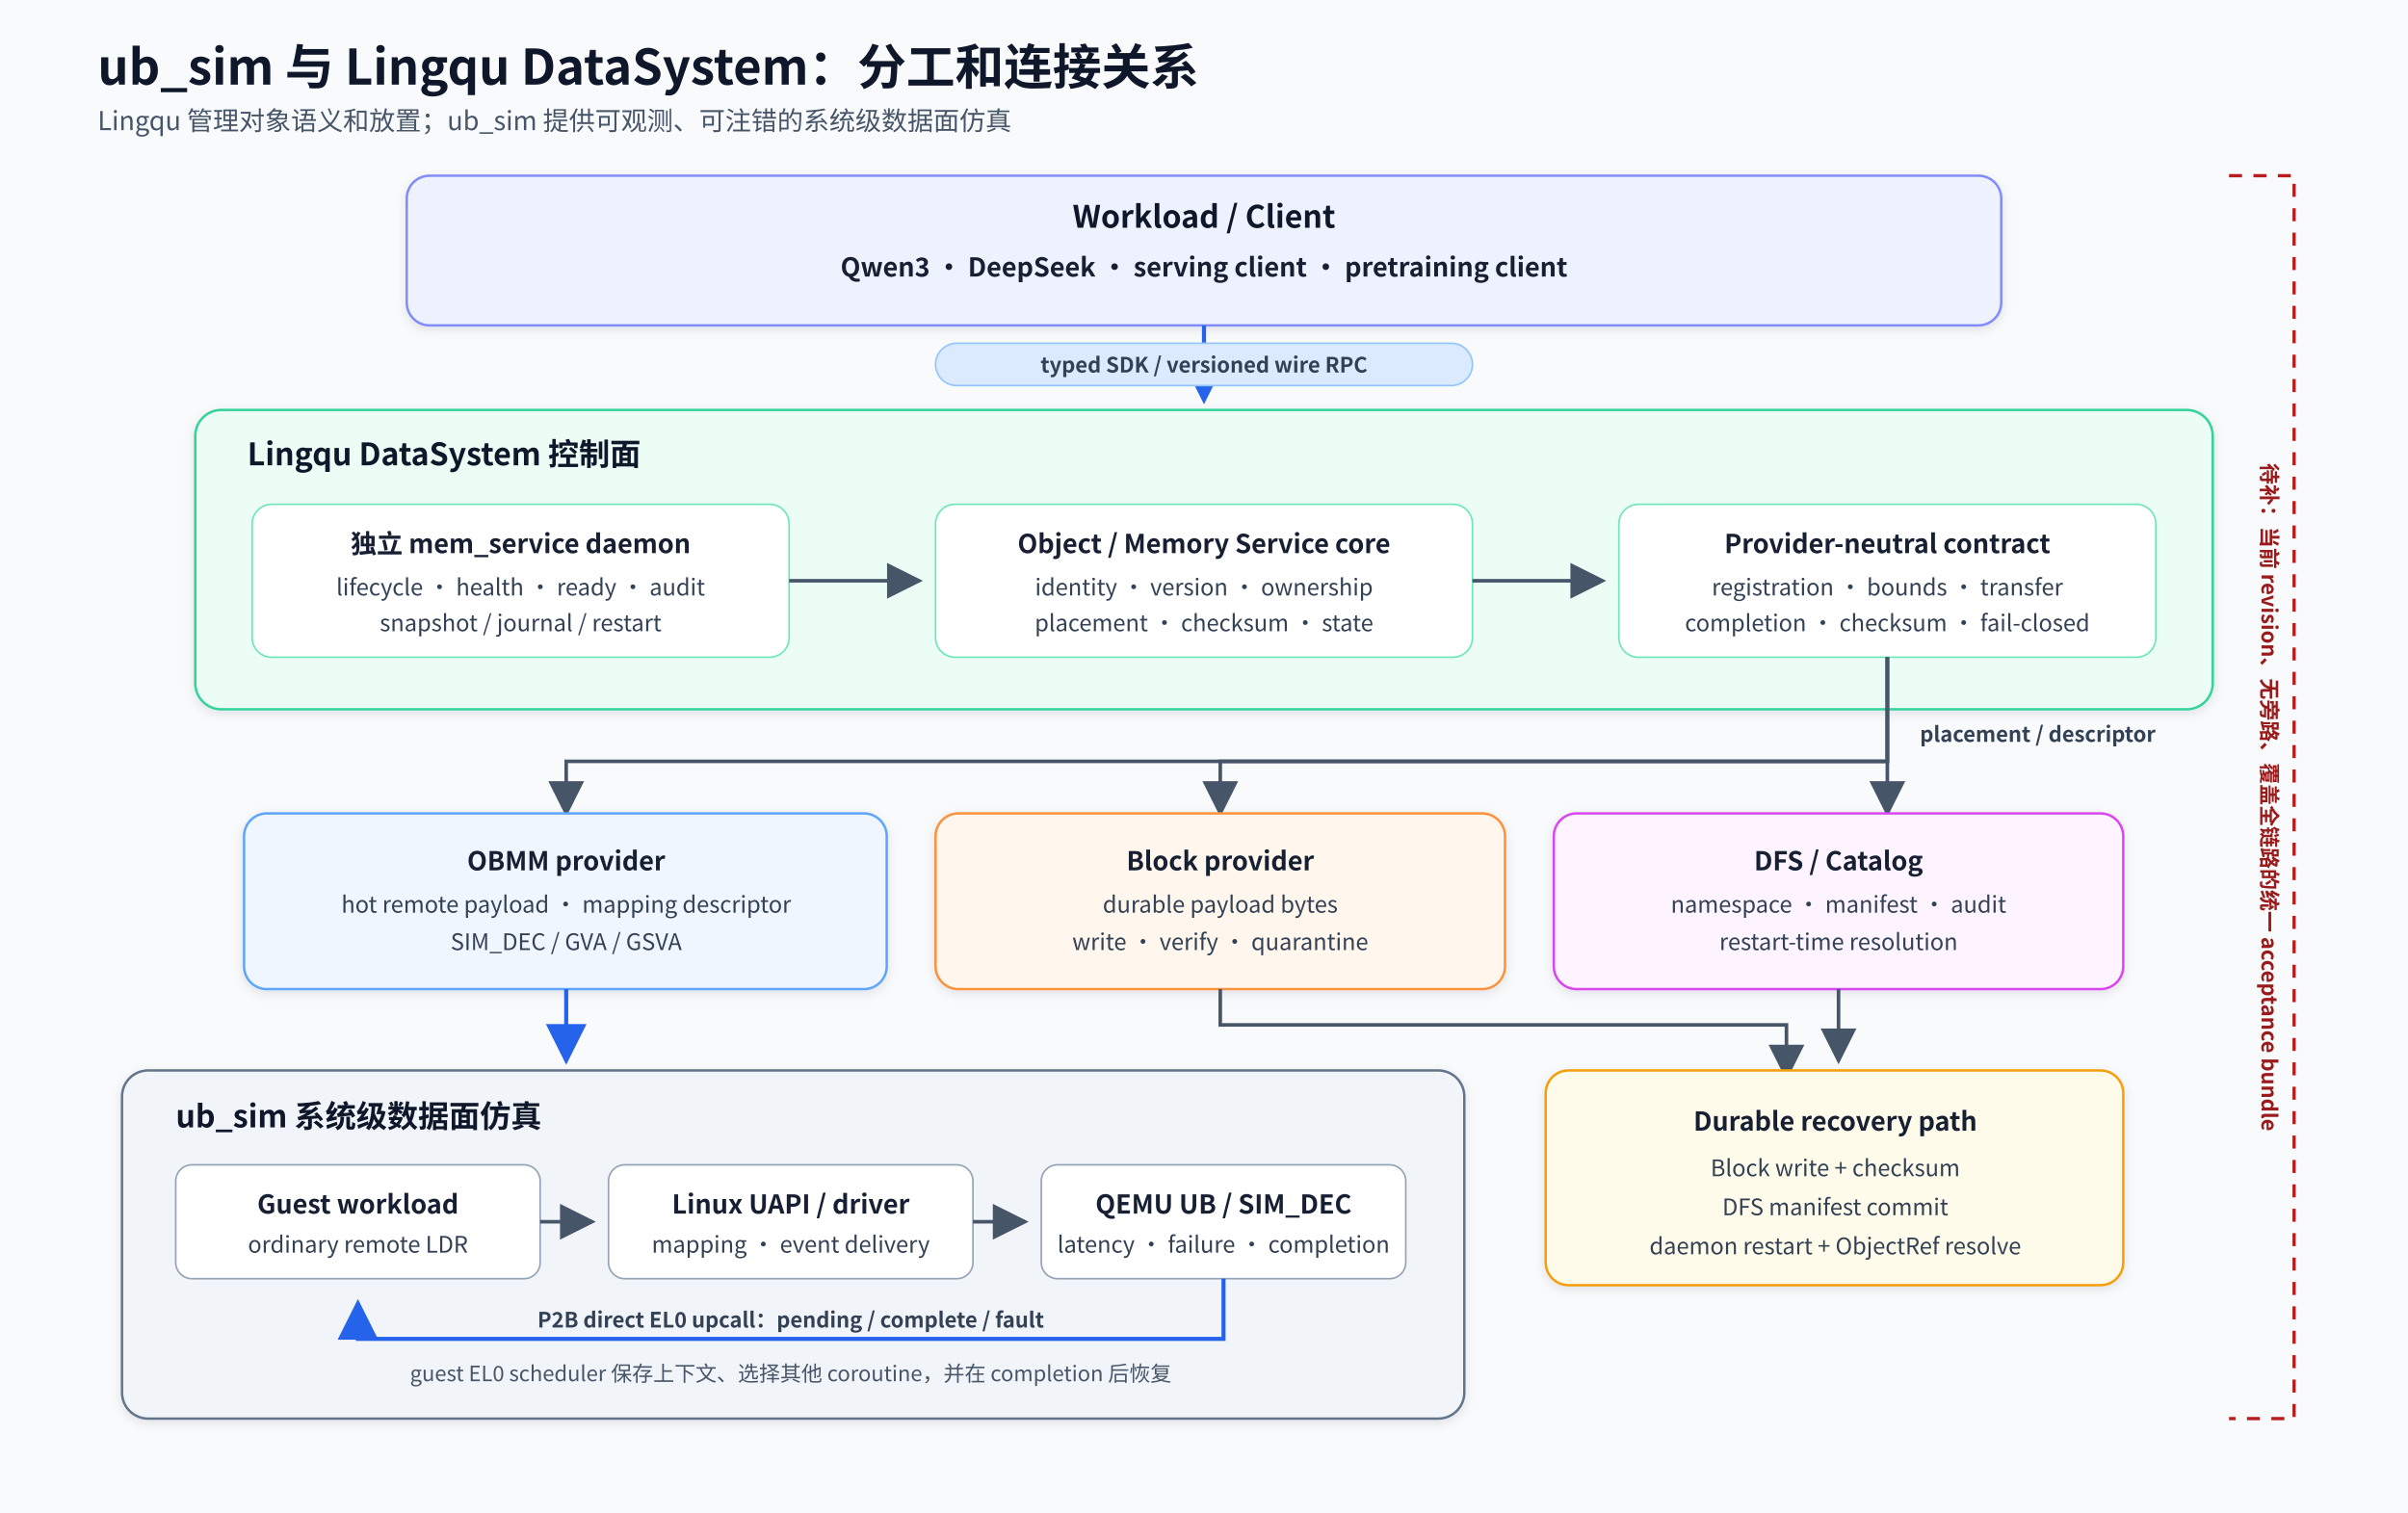
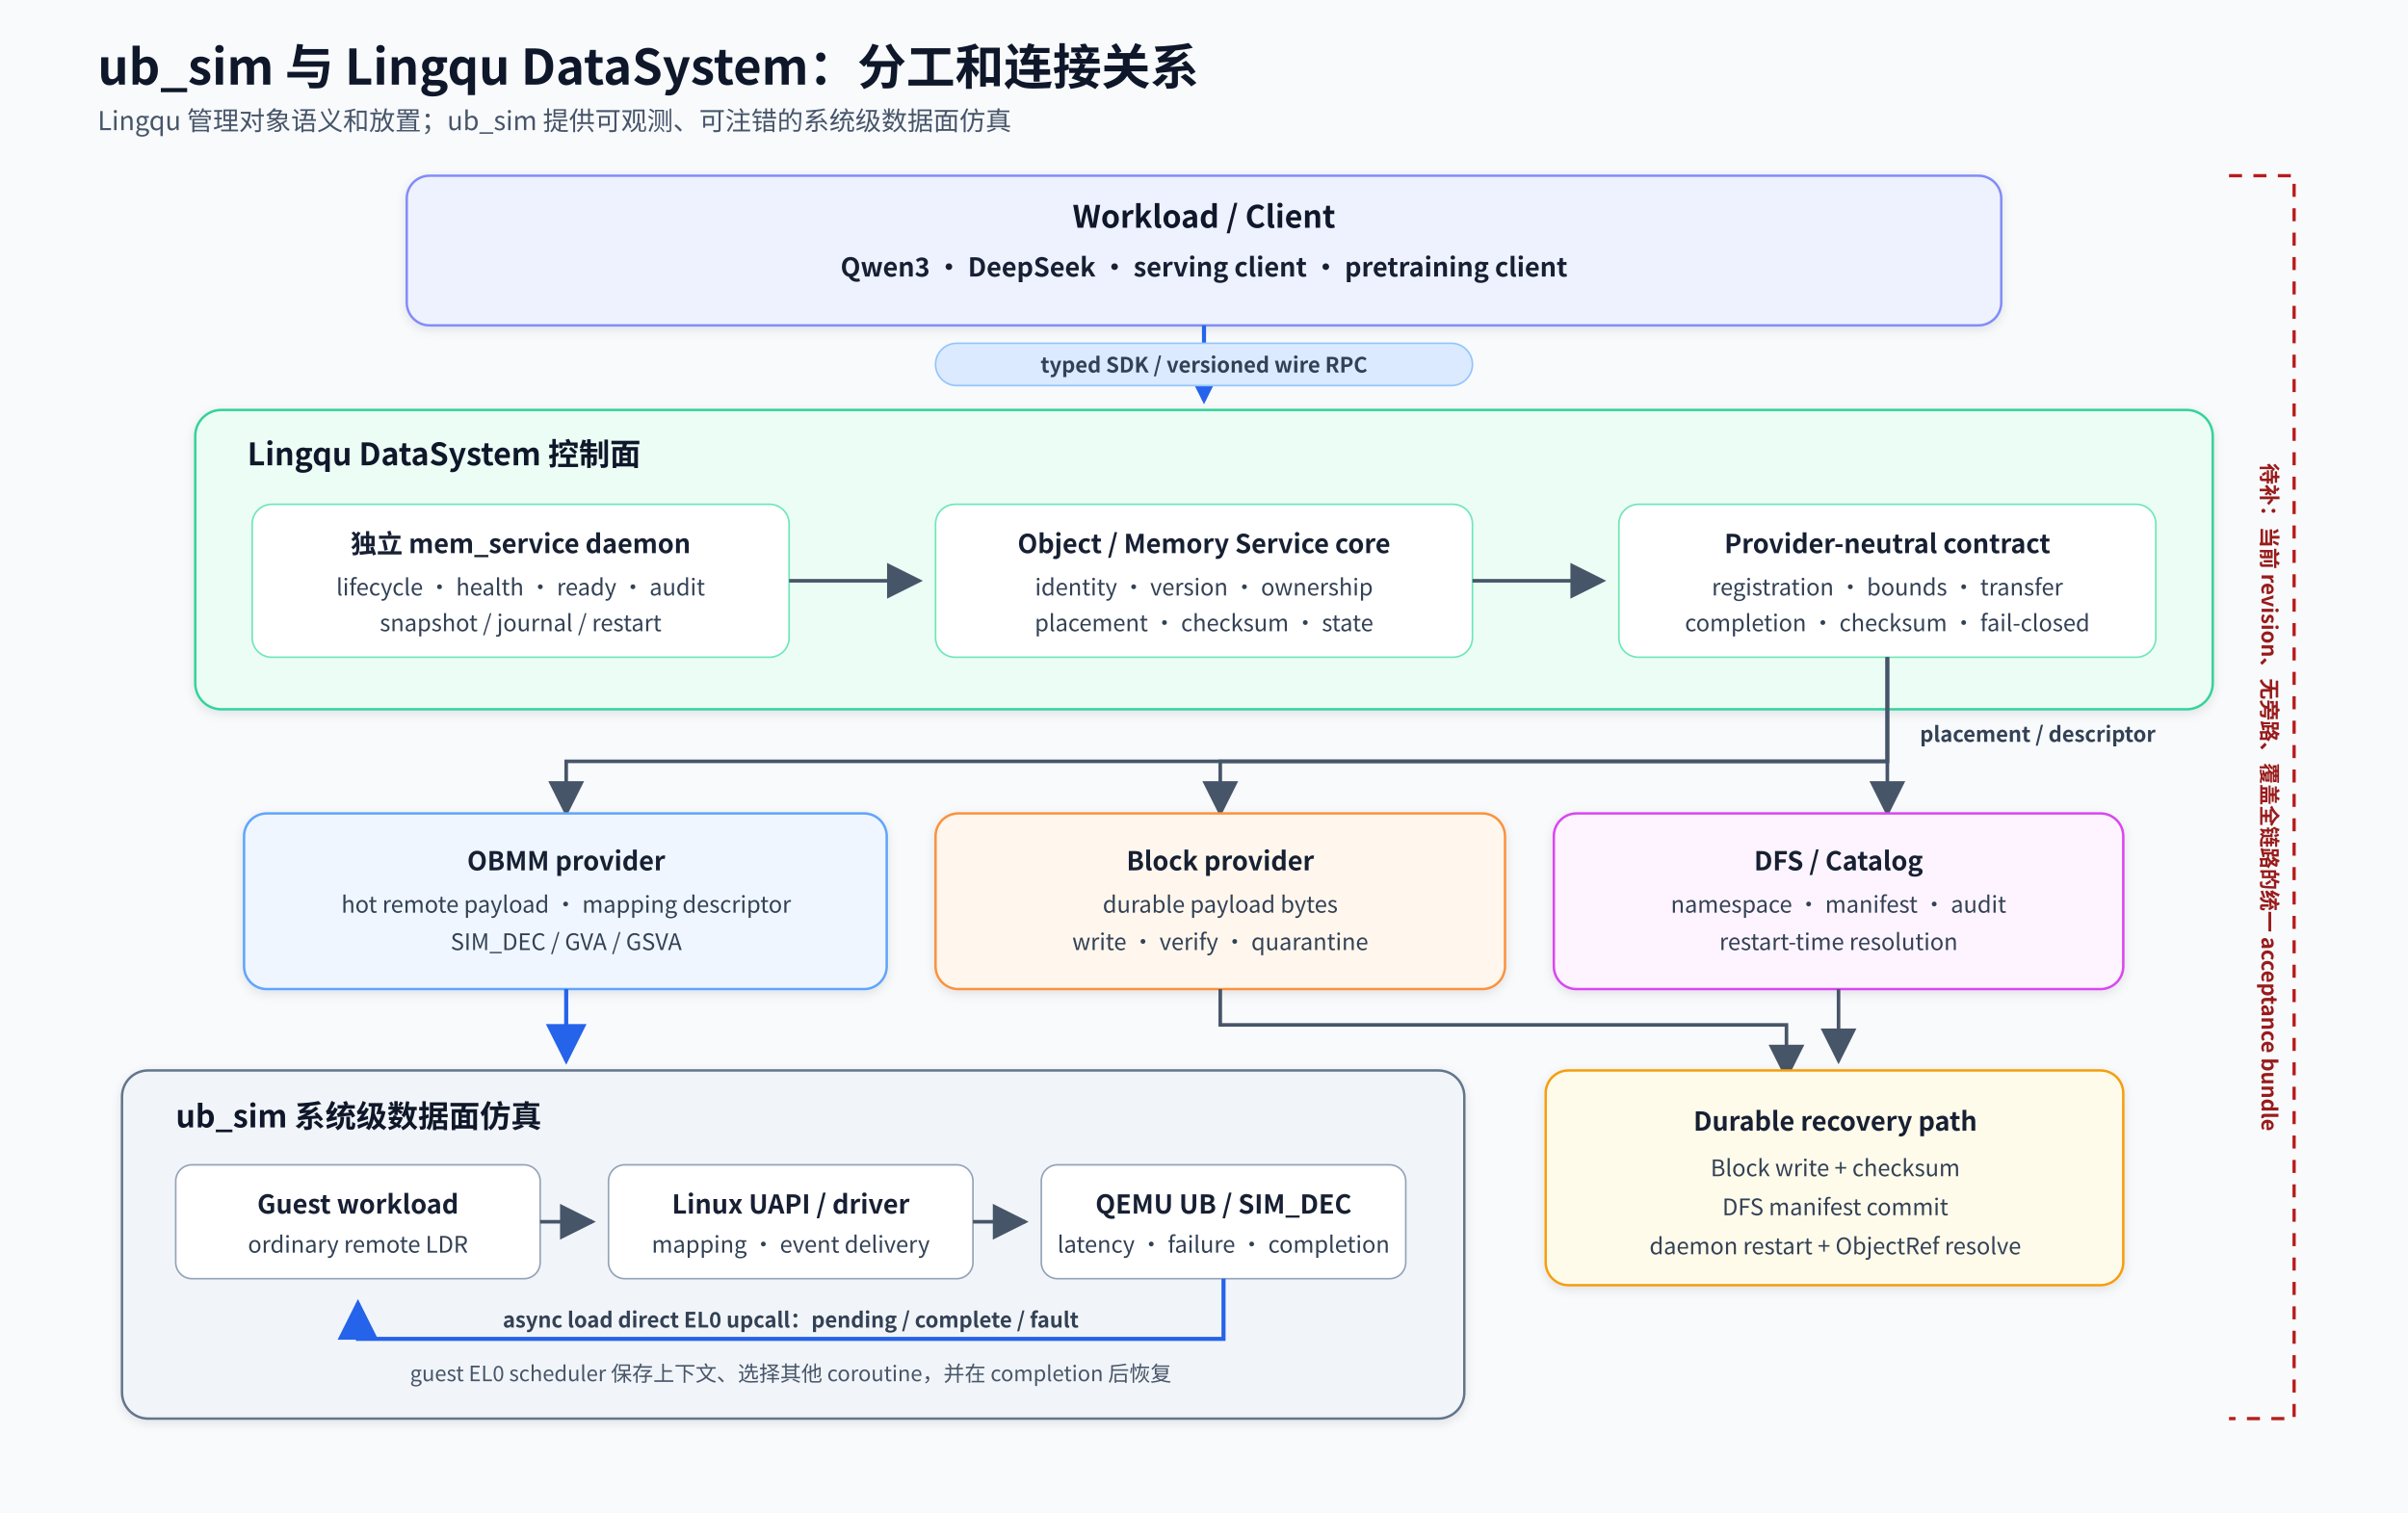
<svg xmlns="http://www.w3.org/2000/svg" width="1480" height="930" viewBox="0 0 1480 930" role="img" aria-labelledby="title desc">
  <defs>
    <marker id="arrow" markerWidth="10" markerHeight="10" refX="9" refY="5" orient="auto" markerUnits="strokeWidth">
      <path d="M 0 0 L 10 5 L 0 10 z" fill="#475569" />
    </marker>
    <marker id="arrow-accent" markerWidth="10" markerHeight="10" refX="9" refY="5" orient="auto" markerUnits="strokeWidth">
      <path d="M 0 0 L 10 5 L 0 10 z" fill="#2563eb" />
    </marker>
    <filter id="shadow" x="-10%" y="-10%" width="120%" height="125%">
      <feDropShadow dx="0" dy="2" stdDeviation="3" flood-color="#0f172a" flood-opacity="0.10" />
    </filter>
    <style>
      .canvas { fill: #f8fafc; }
      .title { fill: #0f172a; font: 700 30px -apple-system, BlinkMacSystemFont,
        "Segoe UI", "Noto Sans CJK SC", "PingFang SC", sans-serif; }
      .subtitle { fill: #475569; font: 400 16px -apple-system, BlinkMacSystemFont,
        "Segoe UI", "Noto Sans CJK SC", "PingFang SC", sans-serif; }
      .section-title { fill: #0f172a; font: 700 19px -apple-system,
        BlinkMacSystemFont, "Segoe UI", "Noto Sans CJK SC", "PingFang SC",
        sans-serif; }
      .label { fill: #172033; font: 600 16px -apple-system, BlinkMacSystemFont,
        "Segoe UI", "Noto Sans CJK SC", "PingFang SC", sans-serif; }
      .body { fill: #334155; font: 400 14px -apple-system, BlinkMacSystemFont,
        "Segoe UI", "Noto Sans CJK SC", "PingFang SC", sans-serif; }
      .small { fill: #475569; font: 500 13px -apple-system, BlinkMacSystemFont,
        "Segoe UI", "Noto Sans CJK SC", "PingFang SC", sans-serif; }
      .arrow-label { fill: #334155; font: 600 13px -apple-system,
        BlinkMacSystemFont, "Segoe UI", "Noto Sans CJK SC", "PingFang SC",
        sans-serif; }
      .card { stroke-width: 1.5; filter: url(#shadow); }
      .arrow { fill: none; stroke: #475569; stroke-width: 2.2;
        marker-end: url(#arrow); }
      .arrow-accent { fill: none; stroke: #2563eb; stroke-width: 2.5;
        marker-end: url(#arrow-accent); }
      .dash { fill: none; stroke: #b91c1c; stroke-width: 2;
        stroke-dasharray: 8 7; }
      .gap-label { fill: #991b1b; font: 600 13px -apple-system,
        BlinkMacSystemFont, "Segoe UI", "Noto Sans CJK SC", "PingFang SC",
        sans-serif; }
    </style>
  </defs>
  <rect class="canvas" x="0" y="0" width="1480" height="930" />
  <text class="title" x="60" y="52">ub_sim 与 Lingqu DataSystem：分工和连接关系</text>
  <text class="subtitle" x="60" y="80">
    Lingqu 管理对象语义和放置；ub_sim 提供可观测、可注错的系统级数据面仿真
  </text>
  <rect class="card" x="250" y="108" width="980" height="92" rx="14" fill="#eef2ff" stroke="#818cf8" />
  <text class="section-title" x="740" y="140" text-anchor="middle">
    Workload / Client
  </text>
  <text class="label" x="740" y="170" text-anchor="middle">
    Qwen3 · DeepSeek · serving client · pretraining client
  </text>
  <path class="arrow-accent" d="M 740 200 L 740 246" />
  <rect x="575" y="211" width="330" height="26" rx="13" fill="#dbeafe" stroke="#93c5fd" />
  <text class="arrow-label" x="740" y="229" text-anchor="middle">
    typed SDK / versioned wire RPC
  </text>
  <rect class="card" x="120" y="252" width="1240" height="184" rx="16" fill="#ecfdf5" stroke="#34d399" />
  <text class="section-title" x="152" y="286">Lingqu DataSystem 控制面</text>
  <rect x="155" y="310" width="330" height="94" rx="12" fill="#ffffff" stroke="#6ee7b7" />
  <text class="label" x="320" y="340" text-anchor="middle">独立 mem_service daemon</text>
  <text class="body" x="320" y="366" text-anchor="middle">lifecycle · health · ready · audit</text>
  <text class="body" x="320" y="388" text-anchor="middle">snapshot / journal / restart</text>
  <rect x="575" y="310" width="330" height="94" rx="12" fill="#ffffff" stroke="#6ee7b7" />
  <text class="label" x="740" y="340" text-anchor="middle">Object / Memory Service core</text>
  <text class="body" x="740" y="366" text-anchor="middle">identity · version · ownership</text>
  <text class="body" x="740" y="388" text-anchor="middle">placement · checksum · state</text>
  <rect x="995" y="310" width="330" height="94" rx="12" fill="#ffffff" stroke="#6ee7b7" />
  <text class="label" x="1160" y="340" text-anchor="middle">Provider-neutral contract</text>
  <text class="body" x="1160" y="366" text-anchor="middle">registration · bounds · transfer</text>
  <text class="body" x="1160" y="388" text-anchor="middle">completion · checksum · fail-closed</text>
  <path class="arrow" d="M 485 357 L 565 357" />
  <path class="arrow" d="M 905 357 L 985 357" />
  <path class="arrow" d="M 1160 404 L 1160 468 L 348 468 L 348 500" />
  <path class="arrow" d="M 1160 404 L 1160 500" />
  <path class="arrow" d="M 1160 404 L 1160 468 L 750 468 L 750 500" />
  <text class="arrow-label" x="1180" y="456">placement / descriptor</text>
  <rect class="card" x="150" y="500" width="395" height="108" rx="14" fill="#eff6ff" stroke="#60a5fa" />
  <text class="label" x="348" y="535" text-anchor="middle">OBMM provider</text>
  <text class="body" x="348" y="561" text-anchor="middle">hot remote payload · mapping descriptor</text>
  <text class="body" x="348" y="584" text-anchor="middle">SIM_DEC / GVA / GSVA</text>
  <rect class="card" x="575" y="500" width="350" height="108" rx="14" fill="#fff7ed" stroke="#fb923c" />
  <text class="label" x="750" y="535" text-anchor="middle">Block provider</text>
  <text class="body" x="750" y="561" text-anchor="middle">durable payload bytes</text>
  <text class="body" x="750" y="584" text-anchor="middle">write · verify · quarantine</text>
  <rect class="card" x="955" y="500" width="350" height="108" rx="14" fill="#fdf4ff" stroke="#d946ef" />
  <text class="label" x="1130" y="535" text-anchor="middle">DFS / Catalog</text>
  <text class="body" x="1130" y="561" text-anchor="middle">namespace · manifest · audit</text>
  <text class="body" x="1130" y="584" text-anchor="middle">restart-time resolution</text>
  <path class="arrow-accent" d="M 348 608 L 348 652" />
  <rect class="card" x="75" y="658" width="825" height="214" rx="16" fill="#f1f5f9" stroke="#64748b" />
  <text class="section-title" x="108" y="693">ub_sim 系统级数据面仿真</text>
  <rect x="108" y="716" width="224" height="70" rx="10" fill="#ffffff" stroke="#94a3b8" />
  <text class="label" x="220" y="746" text-anchor="middle">Guest workload</text>
  <text class="body" x="220" y="770" text-anchor="middle">ordinary remote LDR</text>
  <rect x="374" y="716" width="224" height="70" rx="10" fill="#ffffff" stroke="#94a3b8" />
  <text class="label" x="486" y="746" text-anchor="middle">Linux UAPI / driver</text>
  <text class="body" x="486" y="770" text-anchor="middle">mapping · event delivery</text>
  <rect x="640" y="716" width="224" height="70" rx="10" fill="#ffffff" stroke="#94a3b8" />
  <text class="label" x="752" y="746" text-anchor="middle">QEMU UB / SIM_DEC</text>
  <text class="body" x="752" y="770" text-anchor="middle">latency · failure · completion</text>
  <path class="arrow" d="M 332 751 L 364 751" />
  <path class="arrow" d="M 598 751 L 630 751" />
  <path class="arrow-accent" d="M 752 786 L 752 823 L 220 823 L 220 801" />
  <text class="arrow-label" x="486" y="816" text-anchor="middle">
-     P2B direct EL0 upcall：pending / complete / fault
+     async load direct EL0 upcall：pending / complete / fault
  </text>
  <text class="small" x="486" y="849" text-anchor="middle">
    guest EL0 scheduler 保存上下文、选择其他 coroutine，并在 completion 后恢复
  </text>
  <path class="arrow" d="M 750 608 L 750 630 L 1098 630 L 1098 662" />
  <path class="arrow" d="M 1130 608 L 1130 652" />
  <rect class="card" x="950" y="658" width="355" height="132" rx="14" fill="#fffbeb" stroke="#f59e0b" />
  <text class="label" x="1128" y="695" text-anchor="middle">Durable recovery path</text>
  <text class="body" x="1128" y="723" text-anchor="middle">Block write + checksum</text>
  <text class="body" x="1128" y="747" text-anchor="middle">DFS manifest commit</text>
  <text class="body" x="1128" y="771" text-anchor="middle">daemon restart + ObjectRef resolve</text>
  <path class="dash" d="M 1370 108 L 1410 108 L 1410 872 L 1370 872" />
  <text class="gap-label" x="1390" y="490" text-anchor="middle" transform="rotate(90 1390 490)">
    待补：当前 revision、无旁路、覆盖全链路的统一 acceptance bundle
  </text>
</svg>
